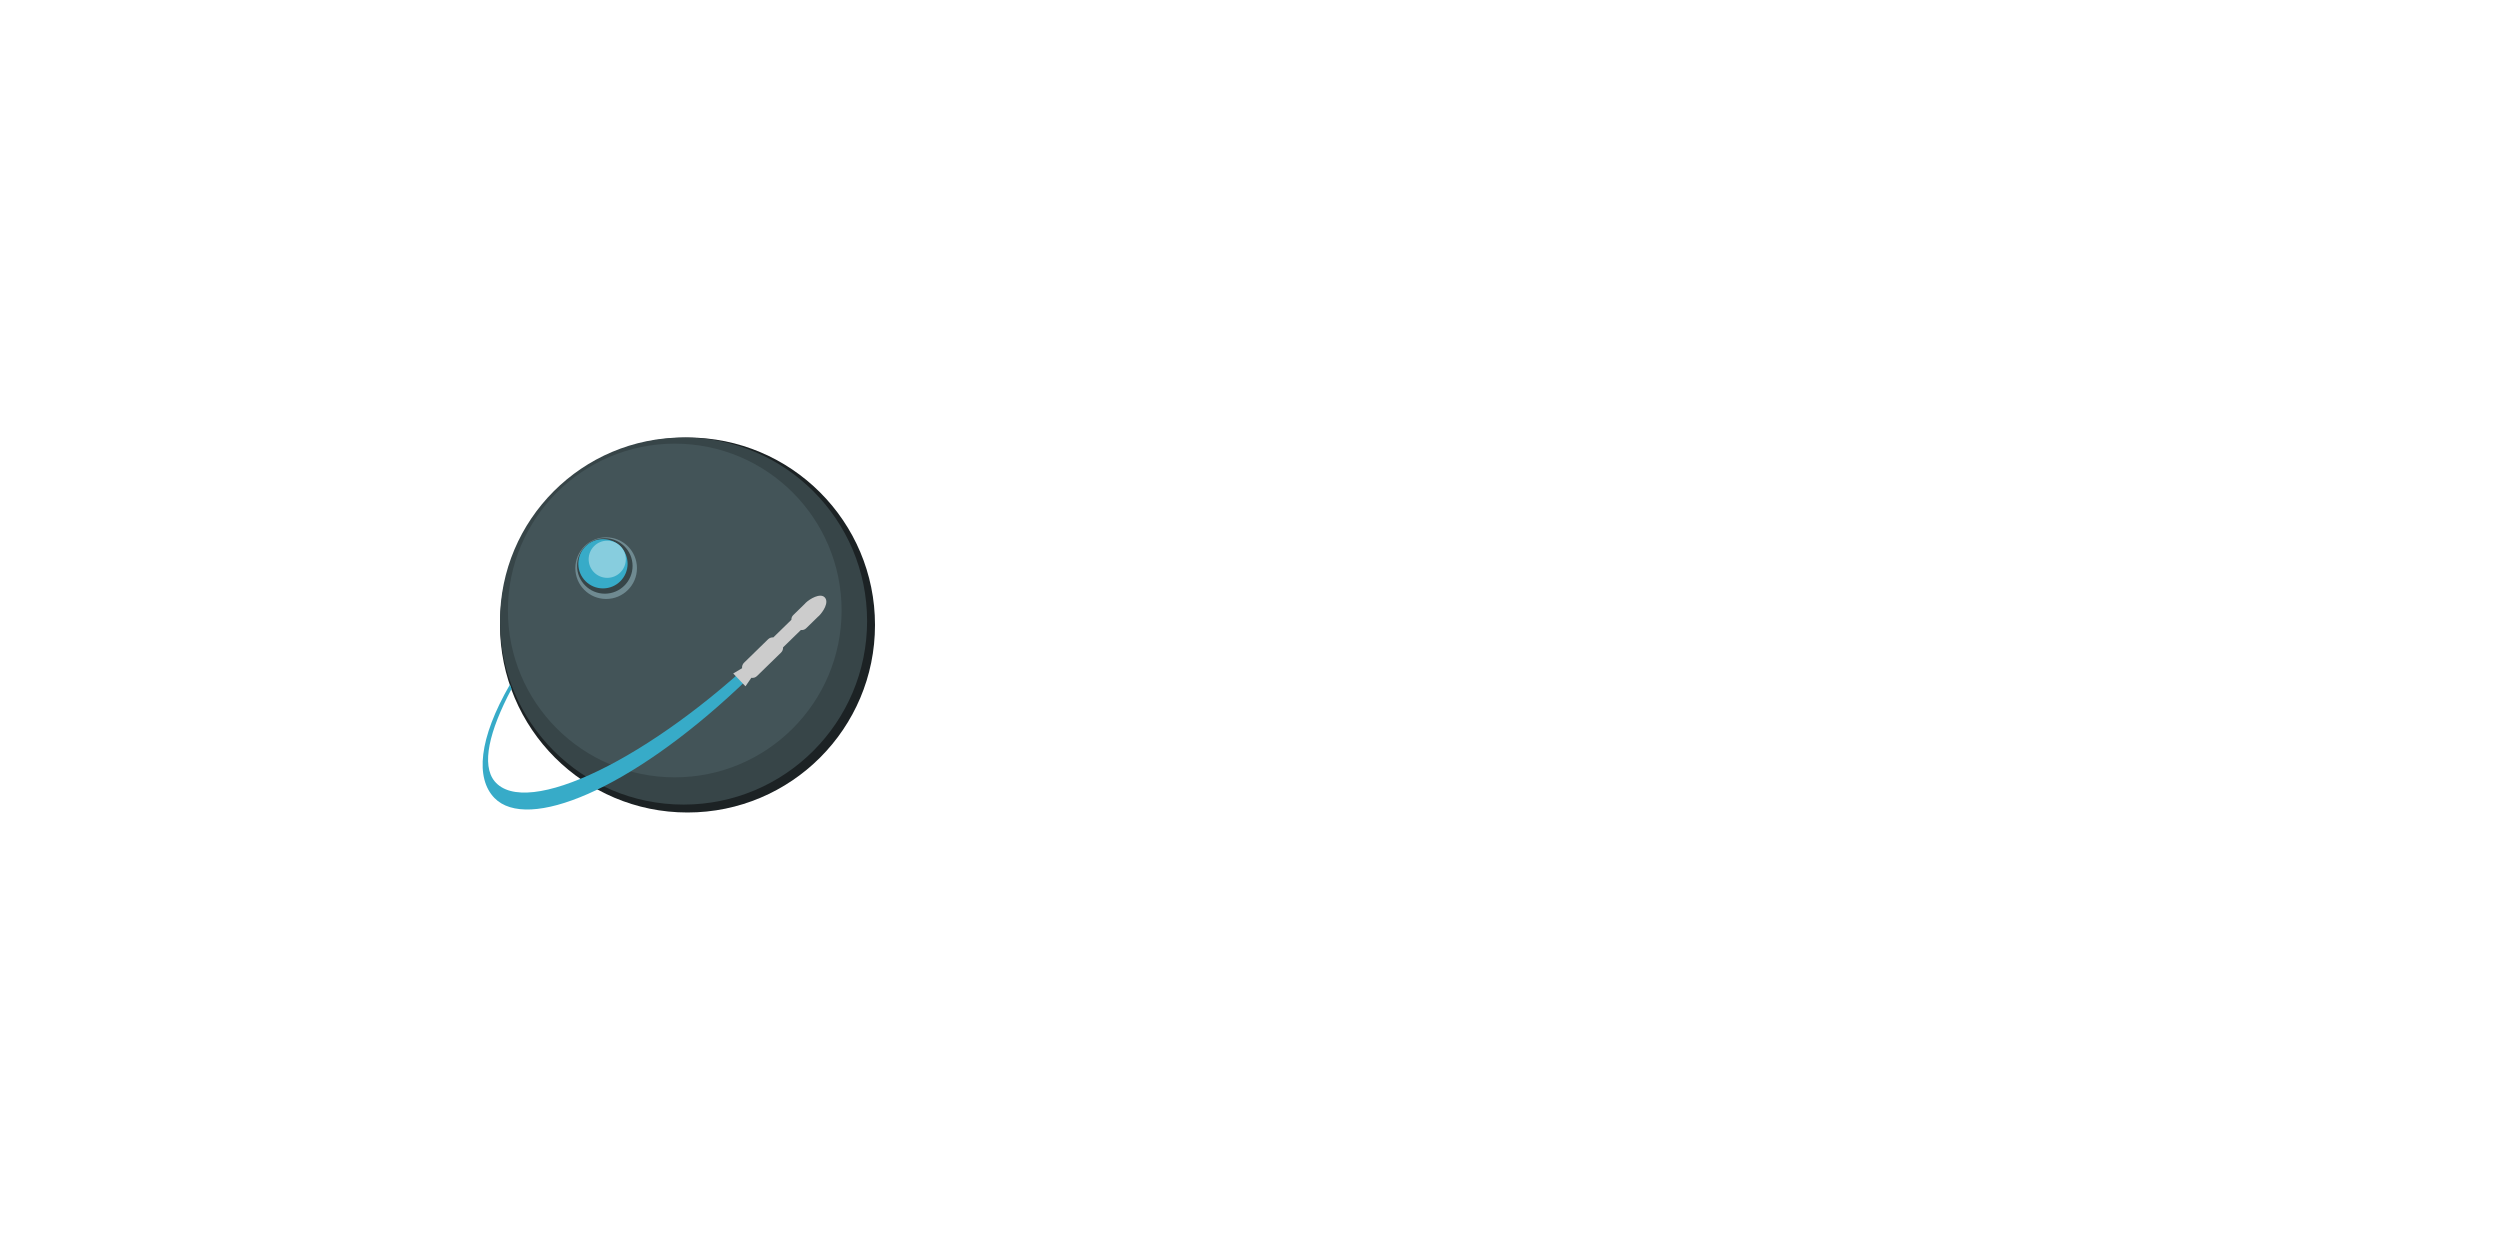
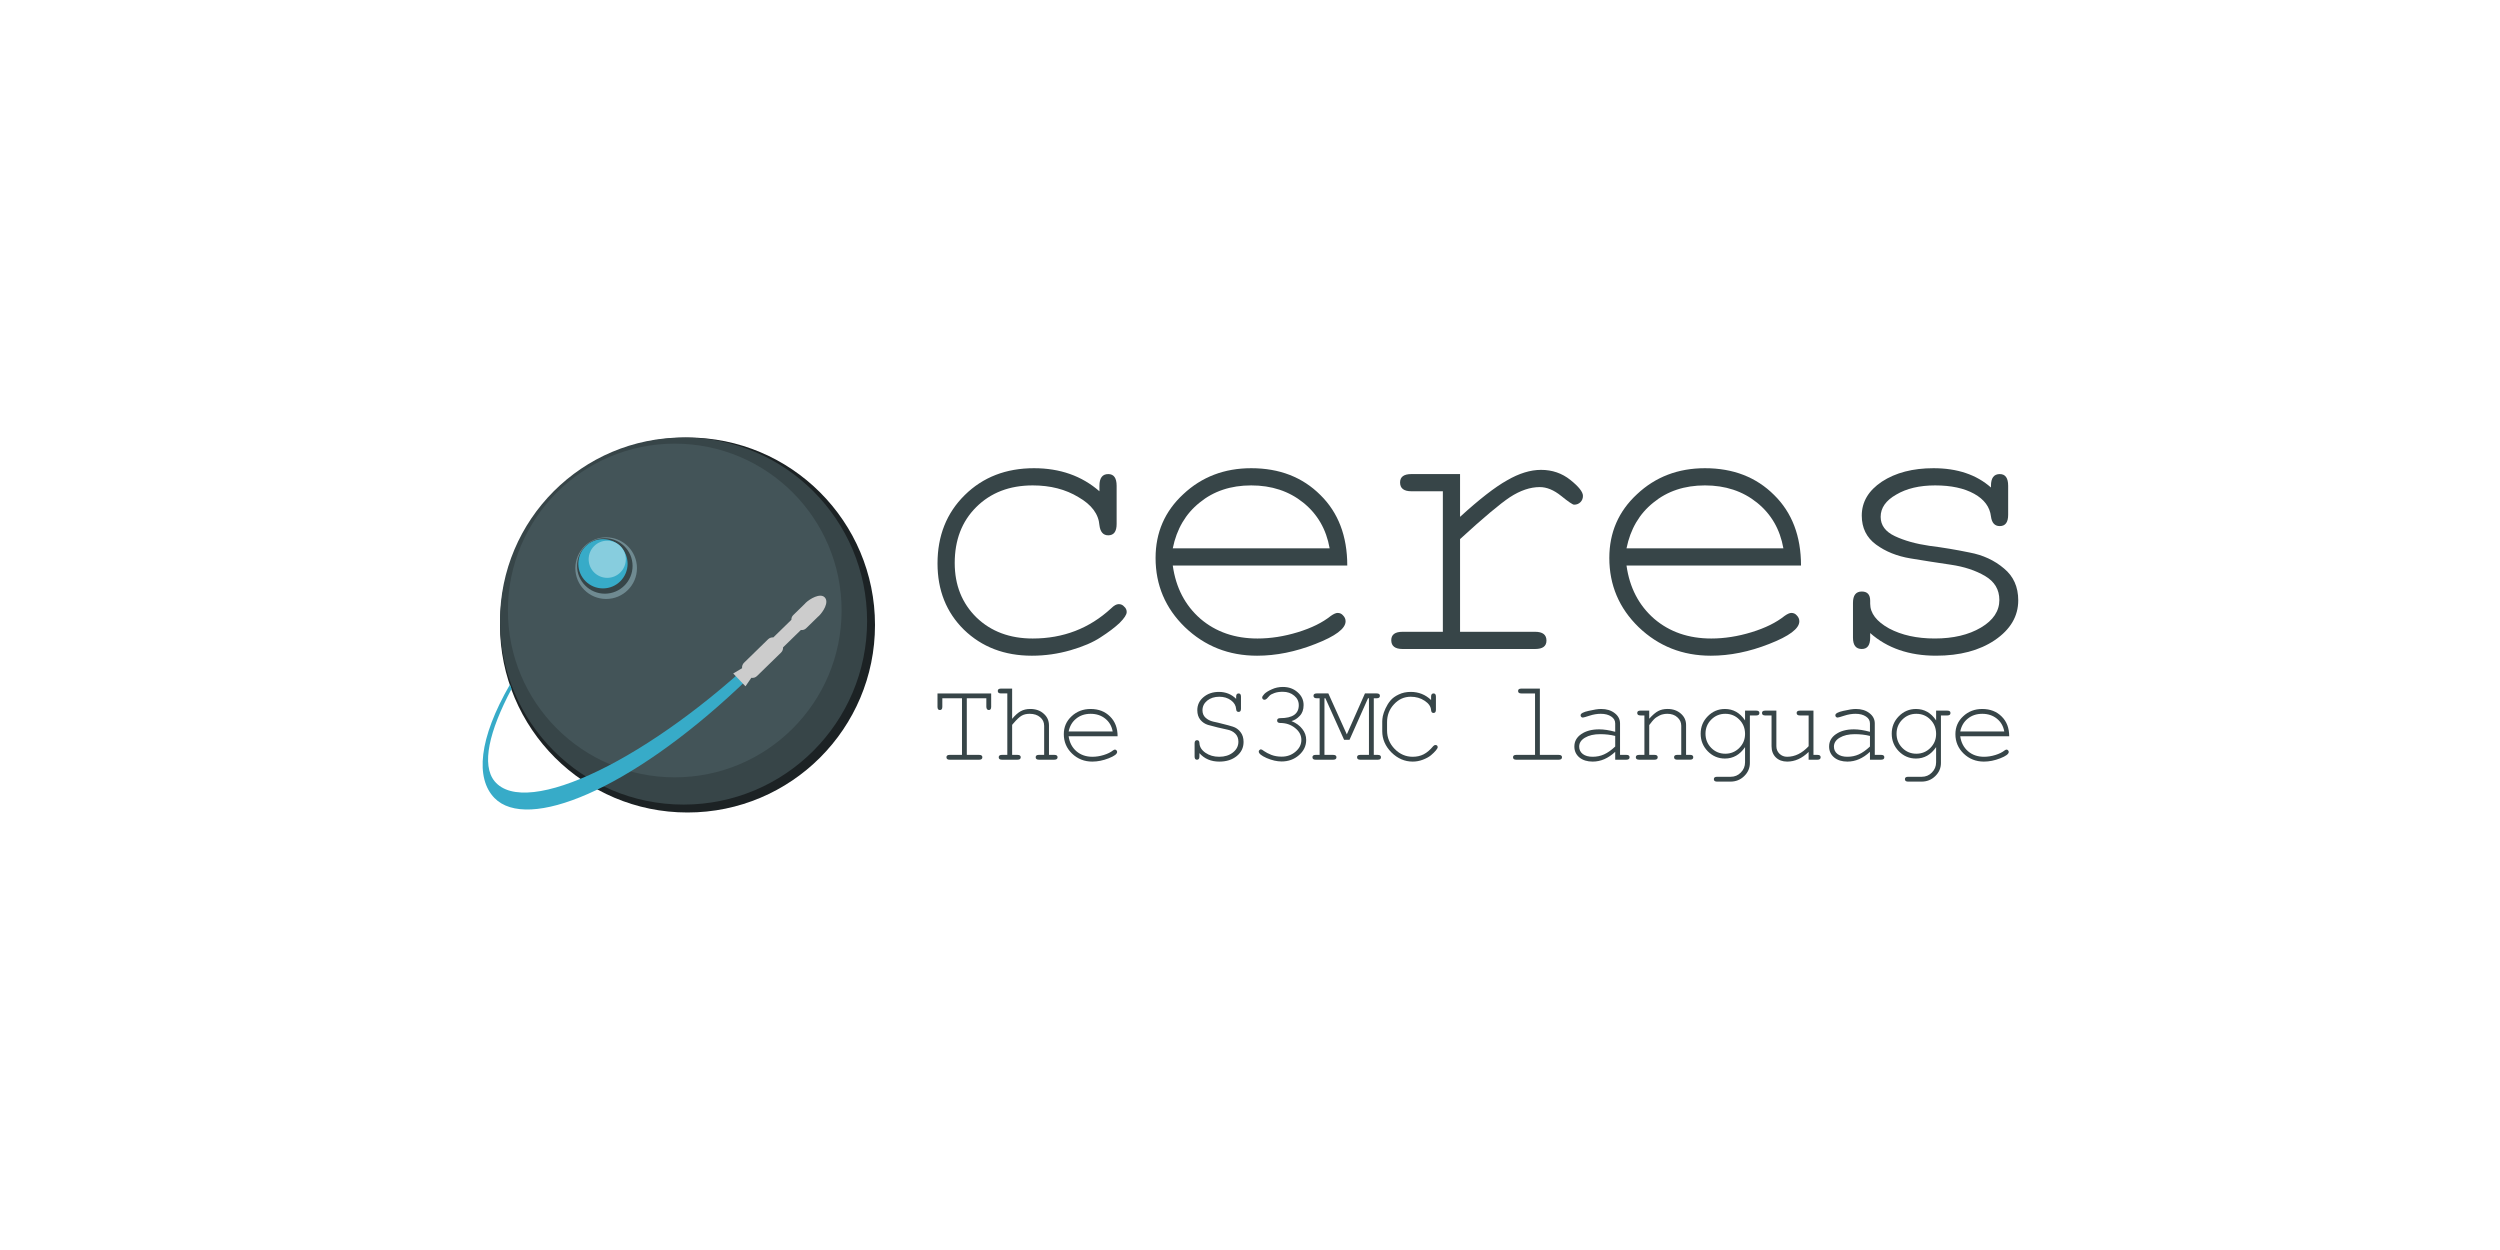
<svg xmlns="http://www.w3.org/2000/svg" width="400mm" height="200mm" viewBox="0 0 400 200" version="1.1" id="svg8">
  <defs id="defs2" />
  <g id="layer1" transform="translate(0,-97)">
    <g id="g949" transform="matrix(0.7442684,0,0,0.7442684,34.79985,51.07391)">
      <circle r="40.308" cy="196.066" cx="101.039" id="path815" style="fill:#1c2224;fill-opacity:1;stroke:none;stroke-width:0.403" />
      <circle style="fill:#374548;fill-opacity:1;stroke:none;stroke-width:0.395" id="circle823" cx="100.189" cy="195.216" r="39.458" />
      <circle r="35.867" cy="192.948" cx="98.299" id="circle825" style="fill:#435458;fill-opacity:1;stroke:none;stroke-width:0.359" />
      <path id="ellipse841" transform="matrix(0.2645833,0,0,0.2645833,0,97)" d="m 458.677,384.514 c -3.315,3.315 -10.453,6.355 -13.841,9.619 -92.842,89.343 -194.364,137.957 -219.705,107.238 -10.817,-13.235 -4.483,-40.612 13.811,-75.049 -0.45,-1.18 -0.885,-2.366 -1.305,-3.557 -25.531,44.193 -28.092,76.231 -12.633,92.191 26.861,27.545 109.729,-6.417 198.644,-89.874 3.267,-3.066 6.542,-6.199 9.822,-9.399 9.702,-9.466 11.795,-12.35 25.461,-26.794 -1.325,-0.552 0.625,-3.269 -0.255,-4.376 z" style="fill:#37abc8;fill-opacity:1;stroke:none;stroke-width:1.111" />
      <circle r="6.625" cy="183.844" cx="83.549" id="circle827" style="fill:#6f8a91;fill-opacity:1;stroke:none;stroke-width:0.066" />
      <circle style="fill:#374548;fill-opacity:1;stroke:none;stroke-width:0.06" id="circle817" cx="83.266" cy="183.371" r="5.964" />
      <circle r="5.296" cy="182.903" cx="82.865" id="circle819" style="fill:#37abc8;fill-opacity:1;stroke:none;stroke-width:0.053" />
      <circle style="fill:#87cdde;fill-opacity:1;stroke:none;stroke-width:0.04" id="circle821" cx="83.786" cy="181.935" r="3.996" />
      <path style="fill:#cccccc;fill-opacity:1;stroke:none;stroke-width:0.184" d="m 130.535,190.123 c -0.978,-1.002 -3.218,0.331 -4.105,1.196 -0.062,0.061 -0.113,0.12 -0.154,0.178 -0.005,0.006 -0.011,0.011 -0.017,0.015 l -2.492,2.43 c -0.281,0.274 -0.412,0.642 -0.394,1.004 l -3.885,3.789 c -0.398,-0.038 -0.81,0.093 -1.12,0.395 l -5.178,5.05 c -0.326,0.318 -0.465,0.753 -0.416,1.172 l -1.908,1.134 2.638,2.761 1.257,-1.827 c 0.428,0.072 0.882,-0.054 1.217,-0.381 l 5.178,-5.05 c 0.31,-0.303 0.451,-0.711 0.423,-1.11 l 3.837,-3.742 c 0.394,0.062 0.811,-0.056 1.12,-0.357 l 2.492,-2.43 c 0.023,-0.022 0.044,-0.046 0.064,-0.069 0.061,-0.041 0.123,-0.092 0.187,-0.154 0.888,-0.866 2.261,-2.947 1.257,-4.005 z" id="path885" />
    </g>
-     <flowRoot xml:space="preserve" id="flowRoot951" style="font-style:normal;font-variant:normal;font-weight:normal;font-stretch:normal;font-size:42.145px;line-height:1.25;font-family:FreeMono;-inkscape-font-specification:'FreeMono, Normal';font-variant-ligatures:normal;font-variant-caps:normal;font-variant-numeric:normal;font-feature-settings:normal;text-align:start;letter-spacing:0px;word-spacing:0px;writing-mode:lr-tb;text-anchor:start;fill:#374548;fill-opacity:1;stroke:none" transform="matrix(1.592462,0,0,1.592462,-865.8555,-267.1096)">
-       <flowRegion id="flowRegion953" style="font-style:normal;font-variant:normal;font-weight:normal;font-stretch:normal;font-size:42.145px;font-family:FreeMono;-inkscape-font-specification:'FreeMono, Normal';font-variant-ligatures:normal;font-variant-caps:normal;font-variant-numeric:normal;font-feature-settings:normal;text-align:start;writing-mode:lr-tb;text-anchor:start;fill:#374548;fill-opacity:1">
-         <rect id="rect955" width="793.98" height="323.249" x="634.376" y="254.87" style="font-style:normal;font-variant:normal;font-weight:normal;font-stretch:normal;font-size:42.145px;font-family:FreeMono;-inkscape-font-specification:'FreeMono, Normal';font-variant-ligatures:normal;font-variant-caps:normal;font-variant-numeric:normal;font-feature-settings:normal;text-align:start;writing-mode:lr-tb;text-anchor:start;fill:#374548;fill-opacity:1" />
-       </flowRegion>
-       <flowPara id="flowPara957" style="font-style:normal;font-variant:normal;font-weight:normal;font-stretch:normal;font-size:42.145px;font-family:FreeMono;-inkscape-font-specification:'FreeMono, Normal';font-variant-ligatures:normal;font-variant-caps:normal;font-variant-numeric:normal;font-feature-settings:normal;text-align:start;letter-spacing:-2.492px;writing-mode:lr-tb;text-anchor:start;fill:#374548;fill-opacity:1">ceres</flowPara>
-     </flowRoot>
-     <flowRoot transform="matrix(1.328483,0,0,1.328483,-694.1125,-171.8247)" style="font-style:normal;font-variant:normal;font-weight:normal;font-stretch:normal;font-size:42.145px;line-height:1.25;font-family:FreeMono;-inkscape-font-specification:'FreeMono, Normal';font-variant-ligatures:normal;font-variant-caps:normal;font-variant-numeric:normal;font-feature-settings:normal;text-align:start;letter-spacing:0px;word-spacing:0px;writing-mode:lr-tb;text-anchor:start;fill:#374548;fill-opacity:1;stroke:none" id="flowRoot973" xml:space="preserve">
-       <flowRegion style="font-style:normal;font-variant:normal;font-weight:normal;font-stretch:normal;font-size:42.145px;font-family:FreeMono;-inkscape-font-specification:'FreeMono, Normal';font-variant-ligatures:normal;font-variant-caps:normal;font-variant-numeric:normal;font-feature-settings:normal;text-align:start;writing-mode:lr-tb;text-anchor:start;fill:#374548;fill-opacity:1" id="flowRegion969">
-         <rect style="font-style:normal;font-variant:normal;font-weight:normal;font-stretch:normal;font-size:42.145px;font-family:FreeMono;-inkscape-font-specification:'FreeMono, Normal';font-variant-ligatures:normal;font-variant-caps:normal;font-variant-numeric:normal;font-feature-settings:normal;text-align:start;writing-mode:lr-tb;text-anchor:start;fill:#374548;fill-opacity:1" y="254.87" x="634.376" height="323.249" width="793.98" id="rect967" />
-       </flowRegion>
-       <flowPara style="font-style:normal;font-variant:normal;font-weight:normal;font-stretch:normal;font-size:14.178px;font-family:FreeMono;-inkscape-font-specification:'FreeMono, Normal';font-variant-ligatures:normal;font-variant-caps:normal;font-variant-numeric:normal;font-feature-settings:normal;text-align:start;letter-spacing:-0.836px;writing-mode:lr-tb;text-anchor:start;fill:#374548;fill-opacity:1" id="flowPara971">The S3MC language </flowPara>
-     </flowRoot>
+     <g aria-label="ceres" transform="matrix(1.592462,0,0,1.592462,-865.8555,-267.1096)" style="font-style:normal;font-variant:normal;font-weight:normal;font-stretch:normal;font-size:42.145px;line-height:1.25;font-family:FreeMono;-inkscape-font-specification:'FreeMono, Normal';font-variant-ligatures:normal;font-variant-caps:normal;font-variant-numeric:normal;font-feature-settings:normal;text-align:start;letter-spacing:0px;word-spacing:0px;writing-mode:lr-tb;text-anchor:start;fill:#374548;fill-opacity:1;stroke:none" id="flowRoot951">
+       <path d="m 656.923,290.144 q 0,0.379 -0.716,1.096 -0.716,0.674 -1.897,1.433 -1.138,0.759 -3.034,1.306 -1.897,0.548 -3.877,0.548 -4.13,0 -6.827,-2.613 -2.655,-2.613 -2.655,-6.659 0,-4.172 2.739,-6.87 2.739,-2.697 6.954,-2.697 3.919,0 6.575,2.318 v -0.548 q 0,-1.18 0.885,-1.18 0.843,0 0.843,1.18 v 3.835 q 0,1.138 -0.843,1.138 -0.759,0 -0.885,-1.011 -0.126,-1.686 -2.107,-2.824 -1.939,-1.18 -4.594,-1.18 -3.498,0 -5.69,2.192 -2.149,2.149 -2.149,5.605 0,3.329 2.192,5.479 2.192,2.107 5.647,2.107 4.594,0 7.881,-3.034 0.421,-0.421 0.759,-0.421 0.337,0 0.548,0.253 0.253,0.211 0.253,0.548 z" style="font-style:normal;font-variant:normal;font-weight:normal;font-stretch:normal;font-size:42.145px;font-family:FreeMono;-inkscape-font-specification:'FreeMono, Normal';font-variant-ligatures:normal;font-variant-caps:normal;font-variant-numeric:normal;font-feature-settings:normal;text-align:start;letter-spacing:-2.492px;writing-mode:lr-tb;text-anchor:start;fill:#374548;fill-opacity:1" id="path999" />
+       <path d="m 679.085,285.466 h -17.532 q 0.464,3.329 2.782,5.352 2.318,1.981 5.732,1.981 1.981,0 4.046,-0.632 2.065,-0.632 3.329,-1.644 0.421,-0.295 0.674,-0.295 0.337,0 0.548,0.253 0.253,0.253 0.253,0.59 0,1.096 -3.034,2.276 -2.992,1.18 -5.858,1.18 -4.257,0 -7.249,-2.866 -2.95,-2.866 -2.95,-6.954 0,-3.835 2.782,-6.406 2.782,-2.613 6.827,-2.613 4.257,0 6.954,2.697 2.697,2.655 2.697,7.08 z m -17.532,-1.728 h 15.762 q -0.506,-2.866 -2.655,-4.594 -2.149,-1.728 -5.226,-1.728 -3.077,0 -5.184,1.728 -2.107,1.686 -2.697,4.594 z" style="font-style:normal;font-variant:normal;font-weight:normal;font-stretch:normal;font-size:42.145px;font-family:FreeMono;-inkscape-font-specification:'FreeMono, Normal';font-variant-ligatures:normal;font-variant-caps:normal;font-variant-numeric:normal;font-feature-settings:normal;text-align:start;letter-spacing:-2.492px;writing-mode:lr-tb;text-anchor:start;fill:#374548;fill-opacity:1" id="path1001" />
+       <path d="m 701.88,279.355 q -0.211,0 -1.306,-0.885 -1.096,-0.885 -2.149,-0.885 -1.433,0 -2.992,1.011 -1.517,1.011 -5.015,4.214 v 9.314 h 7.544 q 1.138,0 1.138,0.885 0,0.843 -1.138,0.843 h -13.318 q -1.138,0 -1.138,-0.885 0,-0.843 1.138,-0.843 h 4.046 v -14.119 h -3.161 q -1.138,0 -1.138,-0.885 0,-0.843 1.138,-0.843 h 4.889 v 4.299 q 2.908,-2.655 4.72,-3.667 1.812,-1.054 3.414,-1.054 1.686,0 2.95,1.011 1.264,1.011 1.264,1.602 0,0.379 -0.253,0.632 -0.253,0.253 -0.632,0.253 z" style="font-style:normal;font-variant:normal;font-weight:normal;font-stretch:normal;font-size:42.145px;font-family:FreeMono;-inkscape-font-specification:'FreeMono, Normal';font-variant-ligatures:normal;font-variant-caps:normal;font-variant-numeric:normal;font-feature-settings:normal;text-align:start;letter-spacing:-2.492px;writing-mode:lr-tb;text-anchor:start;fill:#374548;fill-opacity:1" id="path1003" />
+       <path d="m 724.674,285.466 h -17.532 q 0.464,3.329 2.782,5.352 2.318,1.981 5.732,1.981 1.981,0 4.046,-0.632 2.065,-0.632 3.329,-1.644 0.421,-0.295 0.674,-0.295 0.337,0 0.548,0.253 0.253,0.253 0.253,0.59 0,1.096 -3.034,2.276 -2.992,1.18 -5.858,1.18 -4.257,0 -7.249,-2.866 -2.95,-2.866 -2.95,-6.954 0,-3.835 2.782,-6.406 2.782,-2.613 6.827,-2.613 4.257,0 6.954,2.697 2.697,2.655 2.697,7.08 z m -17.532,-1.728 h 15.762 q -0.506,-2.866 -2.655,-4.594 -2.149,-1.728 -5.226,-1.728 -3.077,0 -5.184,1.728 -2.107,1.686 -2.697,4.594 z" style="font-style:normal;font-variant:normal;font-weight:normal;font-stretch:normal;font-size:42.145px;font-family:FreeMono;-inkscape-font-specification:'FreeMono, Normal';font-variant-ligatures:normal;font-variant-caps:normal;font-variant-numeric:normal;font-feature-settings:normal;text-align:start;letter-spacing:-2.492px;writing-mode:lr-tb;text-anchor:start;fill:#374548;fill-opacity:1" id="path1005" />
+       <path d="m 744.603,288.922 q 0,-1.559 -1.433,-2.402 -1.433,-0.843 -3.456,-1.138 -2.023,-0.295 -4.046,-0.632 -2.023,-0.337 -3.456,-1.391 -1.433,-1.054 -1.433,-2.908 0,-2.065 2.023,-3.414 2.065,-1.349 5.184,-1.349 3.582,0 5.774,1.939 v -0.169 q 0,-1.18 0.885,-1.18 0.843,0 0.843,1.18 v 2.908 q 0,1.138 -0.843,1.138 -0.759,0 -0.885,-0.969 -0.169,-1.433 -1.686,-2.276 -1.517,-0.843 -3.919,-0.843 -2.36,0 -3.919,0.927 -1.559,0.885 -1.559,2.234 0,1.264 1.433,1.939 1.433,0.674 3.456,0.969 2.023,0.253 4.046,0.674 2.023,0.379 3.456,1.601 1.433,1.18 1.433,3.203 0,2.402 -2.36,4.004 -2.318,1.559 -5.9,1.559 -4.046,0 -6.617,-2.276 v 0.464 q 0,1.138 -0.843,1.138 -0.885,0 -0.885,-1.138 v -3.498 q 0,-1.138 0.885,-1.138 0.843,0 0.843,0.927 v 0.295 q 0,1.433 1.897,2.487 1.897,1.011 4.594,1.011 2.782,0 4.636,-1.096 1.854,-1.096 1.854,-2.782 z" style="font-style:normal;font-variant:normal;font-weight:normal;font-stretch:normal;font-size:42.145px;font-family:FreeMono;-inkscape-font-specification:'FreeMono, Normal';font-variant-ligatures:normal;font-variant-caps:normal;font-variant-numeric:normal;font-feature-settings:normal;text-align:start;letter-spacing:-2.492px;writing-mode:lr-tb;text-anchor:start;fill:#374548;fill-opacity:1" id="path1007" />
+     </g>
+     <g aria-label="The S3MC language " transform="matrix(1.328483,0,0,1.328483,-694.1125,-171.8247)" style="font-style:normal;font-variant:normal;font-weight:normal;font-stretch:normal;font-size:42.145px;line-height:1.25;font-family:FreeMono;-inkscape-font-specification:'FreeMono, Normal';font-variant-ligatures:normal;font-variant-caps:normal;font-variant-numeric:normal;font-feature-settings:normal;text-align:start;letter-spacing:0px;word-spacing:0px;writing-mode:lr-tb;text-anchor:start;fill:#374548;fill-opacity:1;stroke:none" id="flowRoot973">
+       <path d="m 638.926,293.272 h 1.489 q 0.383,0 0.383,0.284 0,0.298 -0.383,0.298 h -3.559 q -0.383,0 -0.383,-0.298 0,-0.284 0.383,-0.284 h 1.489 v -6.82 h -2.368 v 1.035 q 0,0.383 -0.298,0.383 -0.284,0 -0.284,-0.383 v -1.616 h 6.465 v 1.616 q 0,0.383 -0.284,0.383 -0.128,0 -0.213,-0.099 -0.085,-0.113 -0.085,-0.284 v -1.035 h -2.354 z" style="font-style:normal;font-variant:normal;font-weight:normal;font-stretch:normal;font-size:14.178px;font-family:FreeMono;-inkscape-font-specification:'FreeMono, Normal';font-variant-ligatures:normal;font-variant-caps:normal;font-variant-numeric:normal;font-feature-settings:normal;text-align:start;letter-spacing:-0.836px;writing-mode:lr-tb;text-anchor:start;fill:#374548;fill-opacity:1" id="path1010" />
+       <path d="m 648.241,289.77 q 0,-0.638 -0.482,-1.035 -0.482,-0.411 -1.262,-0.411 -0.595,0 -0.992,0.241 -0.383,0.227 -0.964,0.907 l -0.156,0.184 v 3.615 h 0.638 q 0.397,0 0.397,0.284 0,0.298 -0.397,0.298 h -1.871 q -0.383,0 -0.383,-0.298 0,-0.284 0.383,-0.284 h 0.652 v -7.401 h -0.766 q -0.383,0 -0.383,-0.298 0,-0.284 0.383,-0.284 h 1.347 v 3.644 q 0.539,-0.652 1.035,-0.922 0.496,-0.269 1.148,-0.269 0.992,0 1.616,0.567 0.638,0.553 0.638,1.418 v 3.544 h 0.638 q 0.397,0 0.397,0.284 0,0.298 -0.397,0.298 h -1.857 q -0.383,0 -0.383,-0.298 0,-0.284 0.383,-0.284 h 0.638 z" style="font-style:normal;font-variant:normal;font-weight:normal;font-stretch:normal;font-size:14.178px;font-family:FreeMono;-inkscape-font-specification:'FreeMono, Normal';font-variant-ligatures:normal;font-variant-caps:normal;font-variant-numeric:normal;font-feature-settings:normal;text-align:start;letter-spacing:-0.836px;writing-mode:lr-tb;text-anchor:start;fill:#374548;fill-opacity:1" id="path1012" />
+       <path d="m 657.088,291.032 h -5.898 q 0.156,1.12 0.936,1.801 0.78,0.666 1.928,0.666 0.666,0 1.361,-0.213 0.695,-0.213 1.12,-0.553 0.142,-0.099 0.227,-0.099 0.113,0 0.184,0.085 0.085,0.085 0.085,0.198 0,0.369 -1.021,0.766 -1.007,0.397 -1.971,0.397 -1.432,0 -2.439,-0.964 -0.992,-0.964 -0.992,-2.339 0,-1.29 0.936,-2.155 0.936,-0.879 2.297,-0.879 1.432,0 2.339,0.907 0.907,0.893 0.907,2.382 z m -5.898,-0.581 h 5.303 q -0.17,-0.964 -0.893,-1.545 -0.723,-0.581 -1.758,-0.581 -1.035,0 -1.744,0.581 -0.709,0.567 -0.907,1.545 z" style="font-style:normal;font-variant:normal;font-weight:normal;font-stretch:normal;font-size:14.178px;font-family:FreeMono;-inkscape-font-specification:'FreeMono, Normal';font-variant-ligatures:normal;font-variant-caps:normal;font-variant-numeric:normal;font-feature-settings:normal;text-align:start;letter-spacing:-0.836px;writing-mode:lr-tb;text-anchor:start;fill:#374548;fill-opacity:1" id="path1014" />
+       <path d="m 671.635,291.684 q 0,-0.595 -0.369,-0.964 -0.369,-0.369 -0.922,-0.482 -0.539,-0.128 -1.191,-0.269 -0.638,-0.156 -1.191,-0.312 -0.539,-0.17 -0.907,-0.61 -0.369,-0.454 -0.369,-1.163 0,-0.936 0.737,-1.56 0.751,-0.638 1.871,-0.638 1.219,0 2.07,0.837 v -0.269 q 0,-0.383 0.298,-0.383 0.284,0 0.284,0.383 v 1.46 q 0,0.383 -0.284,0.383 -0.284,0 -0.298,-0.34 -0.043,-0.638 -0.624,-1.063 -0.581,-0.425 -1.404,-0.425 -0.879,0 -1.46,0.468 -0.567,0.468 -0.567,1.163 0,0.553 0.369,0.893 0.369,0.34 0.907,0.468 0.553,0.113 1.191,0.284 0.652,0.156 1.191,0.326 0.553,0.17 0.922,0.652 0.369,0.468 0.369,1.191 0,1.035 -0.822,1.701 -0.822,0.666 -2.098,0.666 -1.503,0 -2.396,-1.021 v 0.411 q 0,0.383 -0.298,0.383 -0.284,0 -0.284,-0.383 v -1.588 q 0,-0.383 0.298,-0.383 0.269,0 0.284,0.34 0.028,0.695 0.723,1.177 0.695,0.482 1.659,0.482 0.992,0 1.645,-0.51 0.666,-0.525 0.666,-1.304 z" style="font-style:normal;font-variant:normal;font-weight:normal;font-stretch:normal;font-size:14.178px;font-family:FreeMono;-inkscape-font-specification:'FreeMono, Normal';font-variant-ligatures:normal;font-variant-caps:normal;font-variant-numeric:normal;font-feature-settings:normal;text-align:start;letter-spacing:-0.836px;writing-mode:lr-tb;text-anchor:start;fill:#374548;fill-opacity:1" id="path1016" />
+       <path d="m 674.498,286.367 q 0,-0.156 0.269,-0.44 0.284,-0.284 0.893,-0.553 0.61,-0.284 1.333,-0.284 1.063,0 1.772,0.638 0.723,0.624 0.723,1.545 0,0.822 -0.468,1.304 -0.454,0.482 -0.992,0.624 0.836,0.34 1.304,0.95 0.468,0.595 0.468,1.319 0,1.078 -0.879,1.843 -0.865,0.751 -2.084,0.751 -0.836,0 -1.801,-0.411 -0.95,-0.425 -0.95,-0.78 0,-0.099 0.085,-0.184 0.085,-0.085 0.184,-0.085 0.099,0 0.397,0.227 0.298,0.213 0.851,0.44 0.553,0.213 1.248,0.213 0.964,0 1.659,-0.595 0.709,-0.595 0.709,-1.418 0,-0.837 -0.751,-1.432 -0.751,-0.61 -1.786,-0.61 -0.383,0 -0.383,-0.298 0,-0.284 0.383,-0.284 2.226,0 2.226,-1.56 0,-0.695 -0.553,-1.148 -0.553,-0.468 -1.375,-0.468 -0.595,0 -1.021,0.156 -0.411,0.142 -0.581,0.326 -0.156,0.184 -0.312,0.34 -0.156,0.142 -0.284,0.142 -0.113,0 -0.198,-0.071 -0.085,-0.085 -0.085,-0.198 z" style="font-style:normal;font-variant:normal;font-weight:normal;font-stretch:normal;font-size:14.178px;font-family:FreeMono;-inkscape-font-specification:'FreeMono, Normal';font-variant-ligatures:normal;font-variant-caps:normal;font-variant-numeric:normal;font-feature-settings:normal;text-align:start;letter-spacing:-0.836px;writing-mode:lr-tb;text-anchor:start;fill:#374548;fill-opacity:1" id="path1018" />
+       <path d="m 685.018,291.457 h -0.652 l -2.254,-5.005 h -0.113 v 6.82 h 1.049 q 0.397,0 0.397,0.284 0,0.298 -0.397,0.298 h -2.112 q -0.383,0 -0.383,-0.298 0,-0.284 0.383,-0.284 h 0.482 v -6.82 h -0.354 q -0.383,0 -0.383,-0.298 0,-0.284 0.383,-0.284 h 1.404 l 2.226,4.934 2.183,-4.934 h 1.418 q 0.383,0 0.383,0.284 0,0.298 -0.383,0.298 h -0.354 v 6.82 h 0.482 q 0.383,0 0.383,0.284 0,0.298 -0.383,0.298 h -2.113 q -0.383,0 -0.383,-0.298 0,-0.284 0.383,-0.284 h 1.049 v -6.82 h -0.113 z" style="font-style:normal;font-variant:normal;font-weight:normal;font-stretch:normal;font-size:14.178px;font-family:FreeMono;-inkscape-font-specification:'FreeMono, Normal';font-variant-ligatures:normal;font-variant-caps:normal;font-variant-numeric:normal;font-feature-settings:normal;text-align:start;letter-spacing:-0.836px;writing-mode:lr-tb;text-anchor:start;fill:#374548;fill-opacity:1" id="path1020" />
+       <path d="m 688.96,289.245 q 0,-0.269 0.071,-0.652 0.085,-0.397 0.326,-0.922 0.241,-0.525 0.595,-0.95 0.354,-0.425 0.992,-0.723 0.638,-0.312 1.446,-0.312 1.432,0 2.453,0.978 v -0.411 q 0,-0.383 0.298,-0.383 0.284,0 0.284,0.383 v 1.588 q 0,0.383 -0.298,0.383 -0.255,0 -0.284,-0.34 -0.043,-0.652 -0.78,-1.134 -0.723,-0.482 -1.673,-0.482 -1.177,0 -2.013,0.907 -0.837,0.893 -0.837,2.155 v 1.007 q 0,1.276 0.922,2.226 0.922,0.936 2.169,0.936 0.737,0 1.319,-0.298 0.581,-0.298 1.148,-0.978 0.128,-0.142 0.255,-0.142 0.284,0 0.284,0.269 0,0.128 -0.227,0.397 -0.227,0.269 -0.595,0.581 -0.369,0.298 -0.964,0.525 -0.595,0.227 -1.219,0.227 -1.446,0 -2.566,-1.106 -1.106,-1.12 -1.106,-2.552 z" style="font-style:normal;font-variant:normal;font-weight:normal;font-stretch:normal;font-size:14.178px;font-family:FreeMono;-inkscape-font-specification:'FreeMono, Normal';font-variant-ligatures:normal;font-variant-caps:normal;font-variant-numeric:normal;font-feature-settings:normal;text-align:start;letter-spacing:-0.836px;writing-mode:lr-tb;text-anchor:start;fill:#374548;fill-opacity:1" id="path1022" />
+       <path d="m 707.944,285.29 v 7.982 h 2.268 q 0.397,0 0.397,0.284 0,0.298 -0.397,0.298 h -5.118 q -0.383,0 -0.383,-0.298 0,-0.284 0.383,-0.284 h 2.268 v -7.401 h -1.659 q -0.383,0 -0.383,-0.298 0,-0.284 0.383,-0.284 z" style="font-style:normal;font-variant:normal;font-weight:normal;font-stretch:normal;font-size:14.178px;font-family:FreeMono;-inkscape-font-specification:'FreeMono, Normal';font-variant-ligatures:normal;font-variant-caps:normal;font-variant-numeric:normal;font-feature-settings:normal;text-align:start;letter-spacing:-0.836px;writing-mode:lr-tb;text-anchor:start;fill:#374548;fill-opacity:1" id="path1024" />
+       <path d="m 712.85,288.494 q 0,-0.312 0.964,-0.525 0.964,-0.227 1.503,-0.227 0.992,0 1.63,0.496 0.652,0.496 0.652,1.248 v 3.785 h 0.766 q 0.383,0 0.383,0.284 0,0.298 -0.383,0.298 h -1.347 v -0.95 q -1.262,1.177 -2.708,1.177 -0.992,0 -1.602,-0.496 -0.61,-0.51 -0.61,-1.319 0,-0.922 0.822,-1.489 0.836,-0.581 2.169,-0.581 0.836,0 1.928,0.298 v -1.007 q 0,-0.525 -0.482,-0.837 -0.482,-0.326 -1.262,-0.326 -0.652,0 -1.347,0.227 -0.695,0.227 -0.808,0.227 -0.113,0 -0.198,-0.085 -0.071,-0.085 -0.071,-0.198 z m 4.168,3.771 v -1.276 q -0.851,-0.213 -1.815,-0.213 -1.12,0 -1.829,0.425 -0.695,0.411 -0.695,1.078 0,0.553 0.44,0.893 0.44,0.326 1.177,0.326 0.751,0 1.375,-0.284 0.638,-0.284 1.347,-0.95 z" style="font-style:normal;font-variant:normal;font-weight:normal;font-stretch:normal;font-size:14.178px;font-family:FreeMono;-inkscape-font-specification:'FreeMono, Normal';font-variant-ligatures:normal;font-variant-caps:normal;font-variant-numeric:normal;font-feature-settings:normal;text-align:start;letter-spacing:-0.836px;writing-mode:lr-tb;text-anchor:start;fill:#374548;fill-opacity:1" id="path1026" />
+       <path d="m 723.27,288.324 q -0.255,0 -0.496,0.057 -0.227,0.043 -0.44,0.156 -0.198,0.099 -0.34,0.198 -0.142,0.085 -0.312,0.255 -0.156,0.17 -0.227,0.255 -0.057,0.071 -0.198,0.255 -0.128,0.17 -0.142,0.184 v 3.587 h 0.638 q 0.383,0 0.383,0.284 0,0.298 -0.383,0.298 h -1.857 q -0.397,0 -0.397,-0.298 0,-0.284 0.397,-0.284 h 0.638 v -4.75 h -0.482 q -0.383,0 -0.383,-0.298 0,-0.284 0.383,-0.284 h 1.063 v 0.978 q 0.61,-0.681 1.078,-0.922 0.468,-0.255 1.134,-0.255 0.95,0 1.588,0.553 0.638,0.553 0.638,1.375 v 3.601 h 0.482 q 0.383,0 0.383,0.284 0,0.298 -0.383,0.298 h -1.545 q -0.383,0 -0.383,-0.298 0,-0.284 0.383,-0.284 h 0.482 v -3.502 q 0,-0.61 -0.468,-1.021 -0.454,-0.425 -1.233,-0.425 z" style="font-style:normal;font-variant:normal;font-weight:normal;font-stretch:normal;font-size:14.178px;font-family:FreeMono;-inkscape-font-specification:'FreeMono, Normal';font-variant-ligatures:normal;font-variant-caps:normal;font-variant-numeric:normal;font-feature-settings:normal;text-align:start;letter-spacing:-0.836px;writing-mode:lr-tb;text-anchor:start;fill:#374548;fill-opacity:1" id="path1028" />
+       <path d="m 732.656,289.118 v -1.177 h 1.347 q 0.383,0 0.383,0.284 0,0.298 -0.383,0.298 h -0.766 v 5.728 q 0,0.907 -0.681,1.574 -0.681,0.666 -1.659,0.666 h -1.616 q -0.383,0 -0.383,-0.298 0,-0.284 0.383,-0.284 h 1.645 q 0.723,0 1.219,-0.51 0.51,-0.51 0.51,-1.233 v -1.829 q -0.936,1.375 -2.424,1.375 -1.205,0 -2.07,-0.879 -0.851,-0.879 -0.851,-2.113 0,-1.233 0.851,-2.098 0.865,-0.879 2.07,-0.879 1.503,0 2.424,1.375 z m -2.382,-0.794 q -0.992,0 -1.687,0.695 -0.695,0.695 -0.695,1.701 0,1.007 0.695,1.716 0.695,0.695 1.687,0.695 0.992,0 1.687,-0.695 0.695,-0.695 0.695,-1.687 0,-1.035 -0.695,-1.73 -0.681,-0.695 -1.687,-0.695 z" style="font-style:normal;font-variant:normal;font-weight:normal;font-stretch:normal;font-size:14.178px;font-family:FreeMono;-inkscape-font-specification:'FreeMono, Normal';font-variant-ligatures:normal;font-variant-caps:normal;font-variant-numeric:normal;font-feature-settings:normal;text-align:start;letter-spacing:-0.836px;writing-mode:lr-tb;text-anchor:start;fill:#374548;fill-opacity:1" id="path1030" />
+       <path d="m 740.312,293.853 v -0.936 q -1.191,1.163 -2.58,1.163 -0.851,0 -1.375,-0.51 -0.51,-0.51 -0.51,-1.347 v -3.7 h -0.766 q -0.383,0 -0.383,-0.298 0,-0.284 0.383,-0.284 h 1.347 v 4.282 q 0,0.539 0.369,0.907 0.383,0.369 0.922,0.369 1.418,0 2.595,-1.276 v -3.7 h -1.049 q -0.397,0 -0.397,-0.298 0,-0.284 0.397,-0.284 h 1.63 v 5.331 h 0.482 q 0.383,0 0.383,0.284 0,0.298 -0.383,0.298 z" style="font-style:normal;font-variant:normal;font-weight:normal;font-stretch:normal;font-size:14.178px;font-family:FreeMono;-inkscape-font-specification:'FreeMono, Normal';font-variant-ligatures:normal;font-variant-caps:normal;font-variant-numeric:normal;font-feature-settings:normal;text-align:start;letter-spacing:-0.836px;writing-mode:lr-tb;text-anchor:start;fill:#374548;fill-opacity:1" id="path1032" />
+       <path d="m 743.531,288.494 q 0,-0.312 0.964,-0.525 0.964,-0.227 1.503,-0.227 0.992,0 1.63,0.496 0.652,0.496 0.652,1.248 v 3.785 h 0.766 q 0.383,0 0.383,0.284 0,0.298 -0.383,0.298 h -1.347 v -0.95 q -1.262,1.177 -2.708,1.177 -0.992,0 -1.602,-0.496 -0.61,-0.51 -0.61,-1.319 0,-0.922 0.822,-1.489 0.837,-0.581 2.169,-0.581 0.837,0 1.928,0.298 v -1.007 q 0,-0.525 -0.482,-0.837 -0.482,-0.326 -1.262,-0.326 -0.652,0 -1.347,0.227 -0.695,0.227 -0.808,0.227 -0.113,0 -0.198,-0.085 -0.071,-0.085 -0.071,-0.198 z m 4.168,3.771 v -1.276 q -0.851,-0.213 -1.815,-0.213 -1.12,0 -1.829,0.425 -0.695,0.411 -0.695,1.078 0,0.553 0.44,0.893 0.44,0.326 1.177,0.326 0.751,0 1.375,-0.284 0.638,-0.284 1.347,-0.95 z" style="font-style:normal;font-variant:normal;font-weight:normal;font-stretch:normal;font-size:14.178px;font-family:FreeMono;-inkscape-font-specification:'FreeMono, Normal';font-variant-ligatures:normal;font-variant-caps:normal;font-variant-numeric:normal;font-feature-settings:normal;text-align:start;letter-spacing:-0.836px;writing-mode:lr-tb;text-anchor:start;fill:#374548;fill-opacity:1" id="path1034" />
+       <path d="m 755.667,289.118 v -1.177 h 1.347 q 0.383,0 0.383,0.284 0,0.298 -0.383,0.298 h -0.766 v 5.728 q 0,0.907 -0.681,1.574 -0.681,0.666 -1.659,0.666 h -1.616 q -0.383,0 -0.383,-0.298 0,-0.284 0.383,-0.284 h 1.645 q 0.723,0 1.219,-0.51 0.51,-0.51 0.51,-1.233 v -1.829 q -0.936,1.375 -2.424,1.375 -1.205,0 -2.07,-0.879 -0.851,-0.879 -0.851,-2.113 0,-1.233 0.851,-2.098 0.865,-0.879 2.07,-0.879 1.503,0 2.424,1.375 z m -2.382,-0.794 q -0.992,0 -1.687,0.695 -0.695,0.695 -0.695,1.701 0,1.007 0.695,1.716 0.695,0.695 1.687,0.695 0.992,0 1.687,-0.695 0.695,-0.695 0.695,-1.687 0,-1.035 -0.695,-1.73 -0.681,-0.695 -1.687,-0.695 z" style="font-style:normal;font-variant:normal;font-weight:normal;font-stretch:normal;font-size:14.178px;font-family:FreeMono;-inkscape-font-specification:'FreeMono, Normal';font-variant-ligatures:normal;font-variant-caps:normal;font-variant-numeric:normal;font-feature-settings:normal;text-align:start;letter-spacing:-0.836px;writing-mode:lr-tb;text-anchor:start;fill:#374548;fill-opacity:1" id="path1036" />
+       <path d="m 764.471,291.032 h -5.898 q 0.156,1.12 0.936,1.801 0.78,0.666 1.928,0.666 0.666,0 1.361,-0.213 0.695,-0.213 1.12,-0.553 0.142,-0.099 0.227,-0.099 0.113,0 0.184,0.085 0.085,0.085 0.085,0.198 0,0.369 -1.021,0.766 -1.007,0.397 -1.971,0.397 -1.432,0 -2.439,-0.964 -0.992,-0.964 -0.992,-2.339 0,-1.29 0.936,-2.155 0.936,-0.879 2.297,-0.879 1.432,0 2.339,0.907 0.907,0.893 0.907,2.382 z m -5.898,-0.581 h 5.303 q -0.17,-0.964 -0.893,-1.545 -0.723,-0.581 -1.758,-0.581 -1.035,0 -1.744,0.581 -0.709,0.567 -0.907,1.545 z" style="font-style:normal;font-variant:normal;font-weight:normal;font-stretch:normal;font-size:14.178px;font-family:FreeMono;-inkscape-font-specification:'FreeMono, Normal';font-variant-ligatures:normal;font-variant-caps:normal;font-variant-numeric:normal;font-feature-settings:normal;text-align:start;letter-spacing:-0.836px;writing-mode:lr-tb;text-anchor:start;fill:#374548;fill-opacity:1" id="path1038" />
+     </g>
  </g>
</svg>
